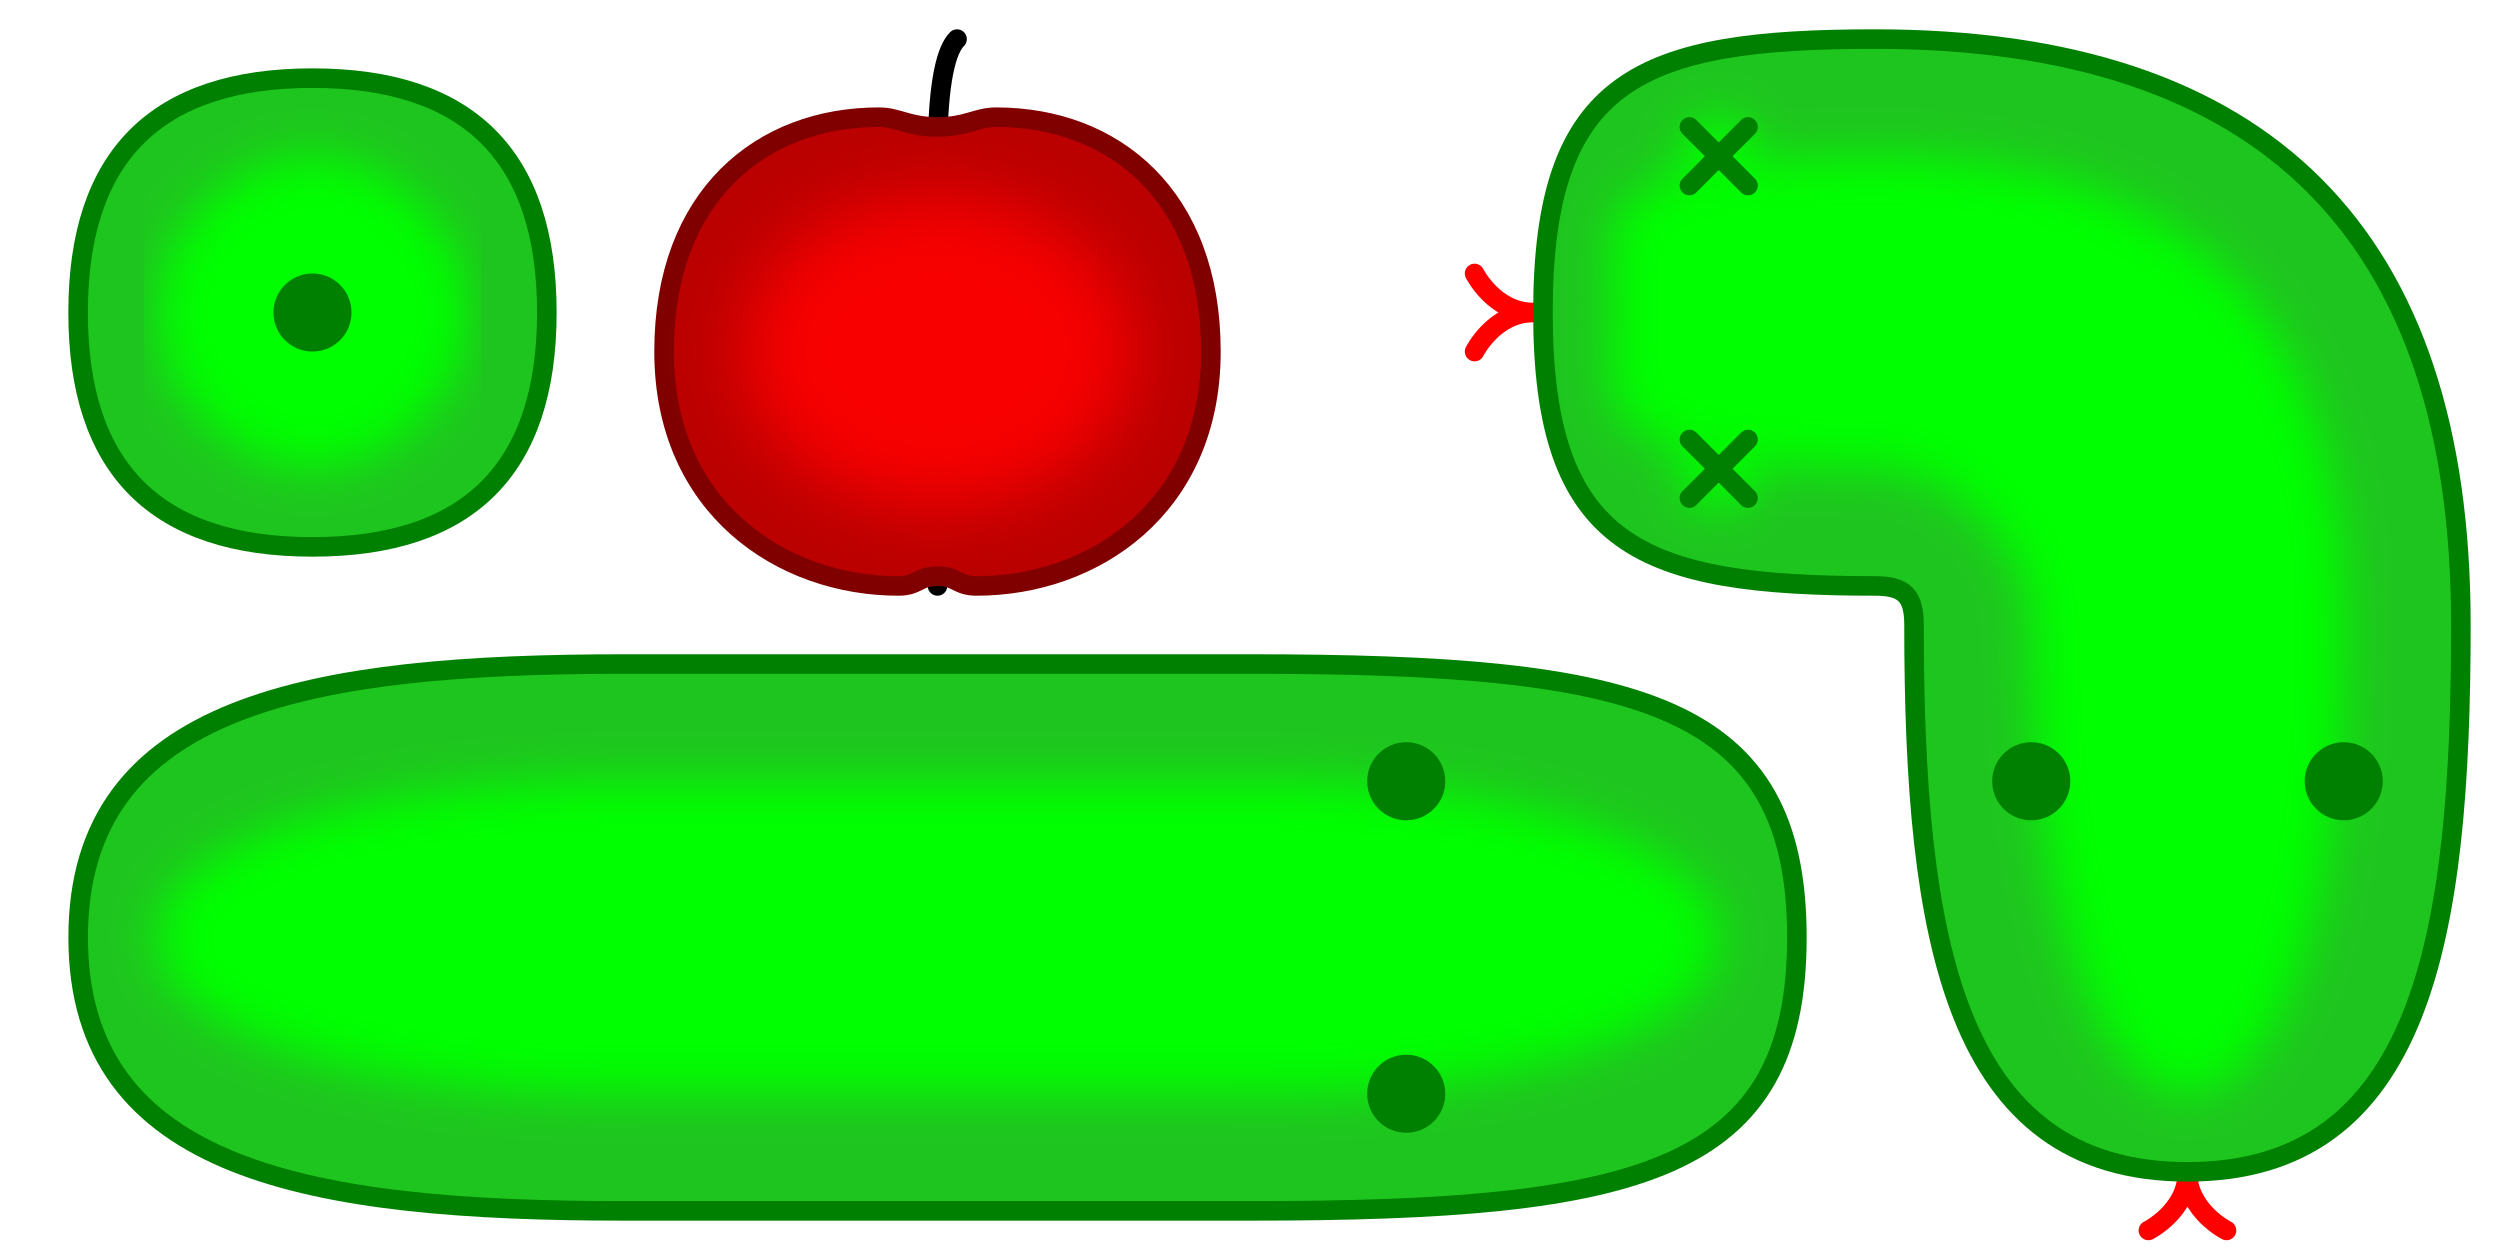
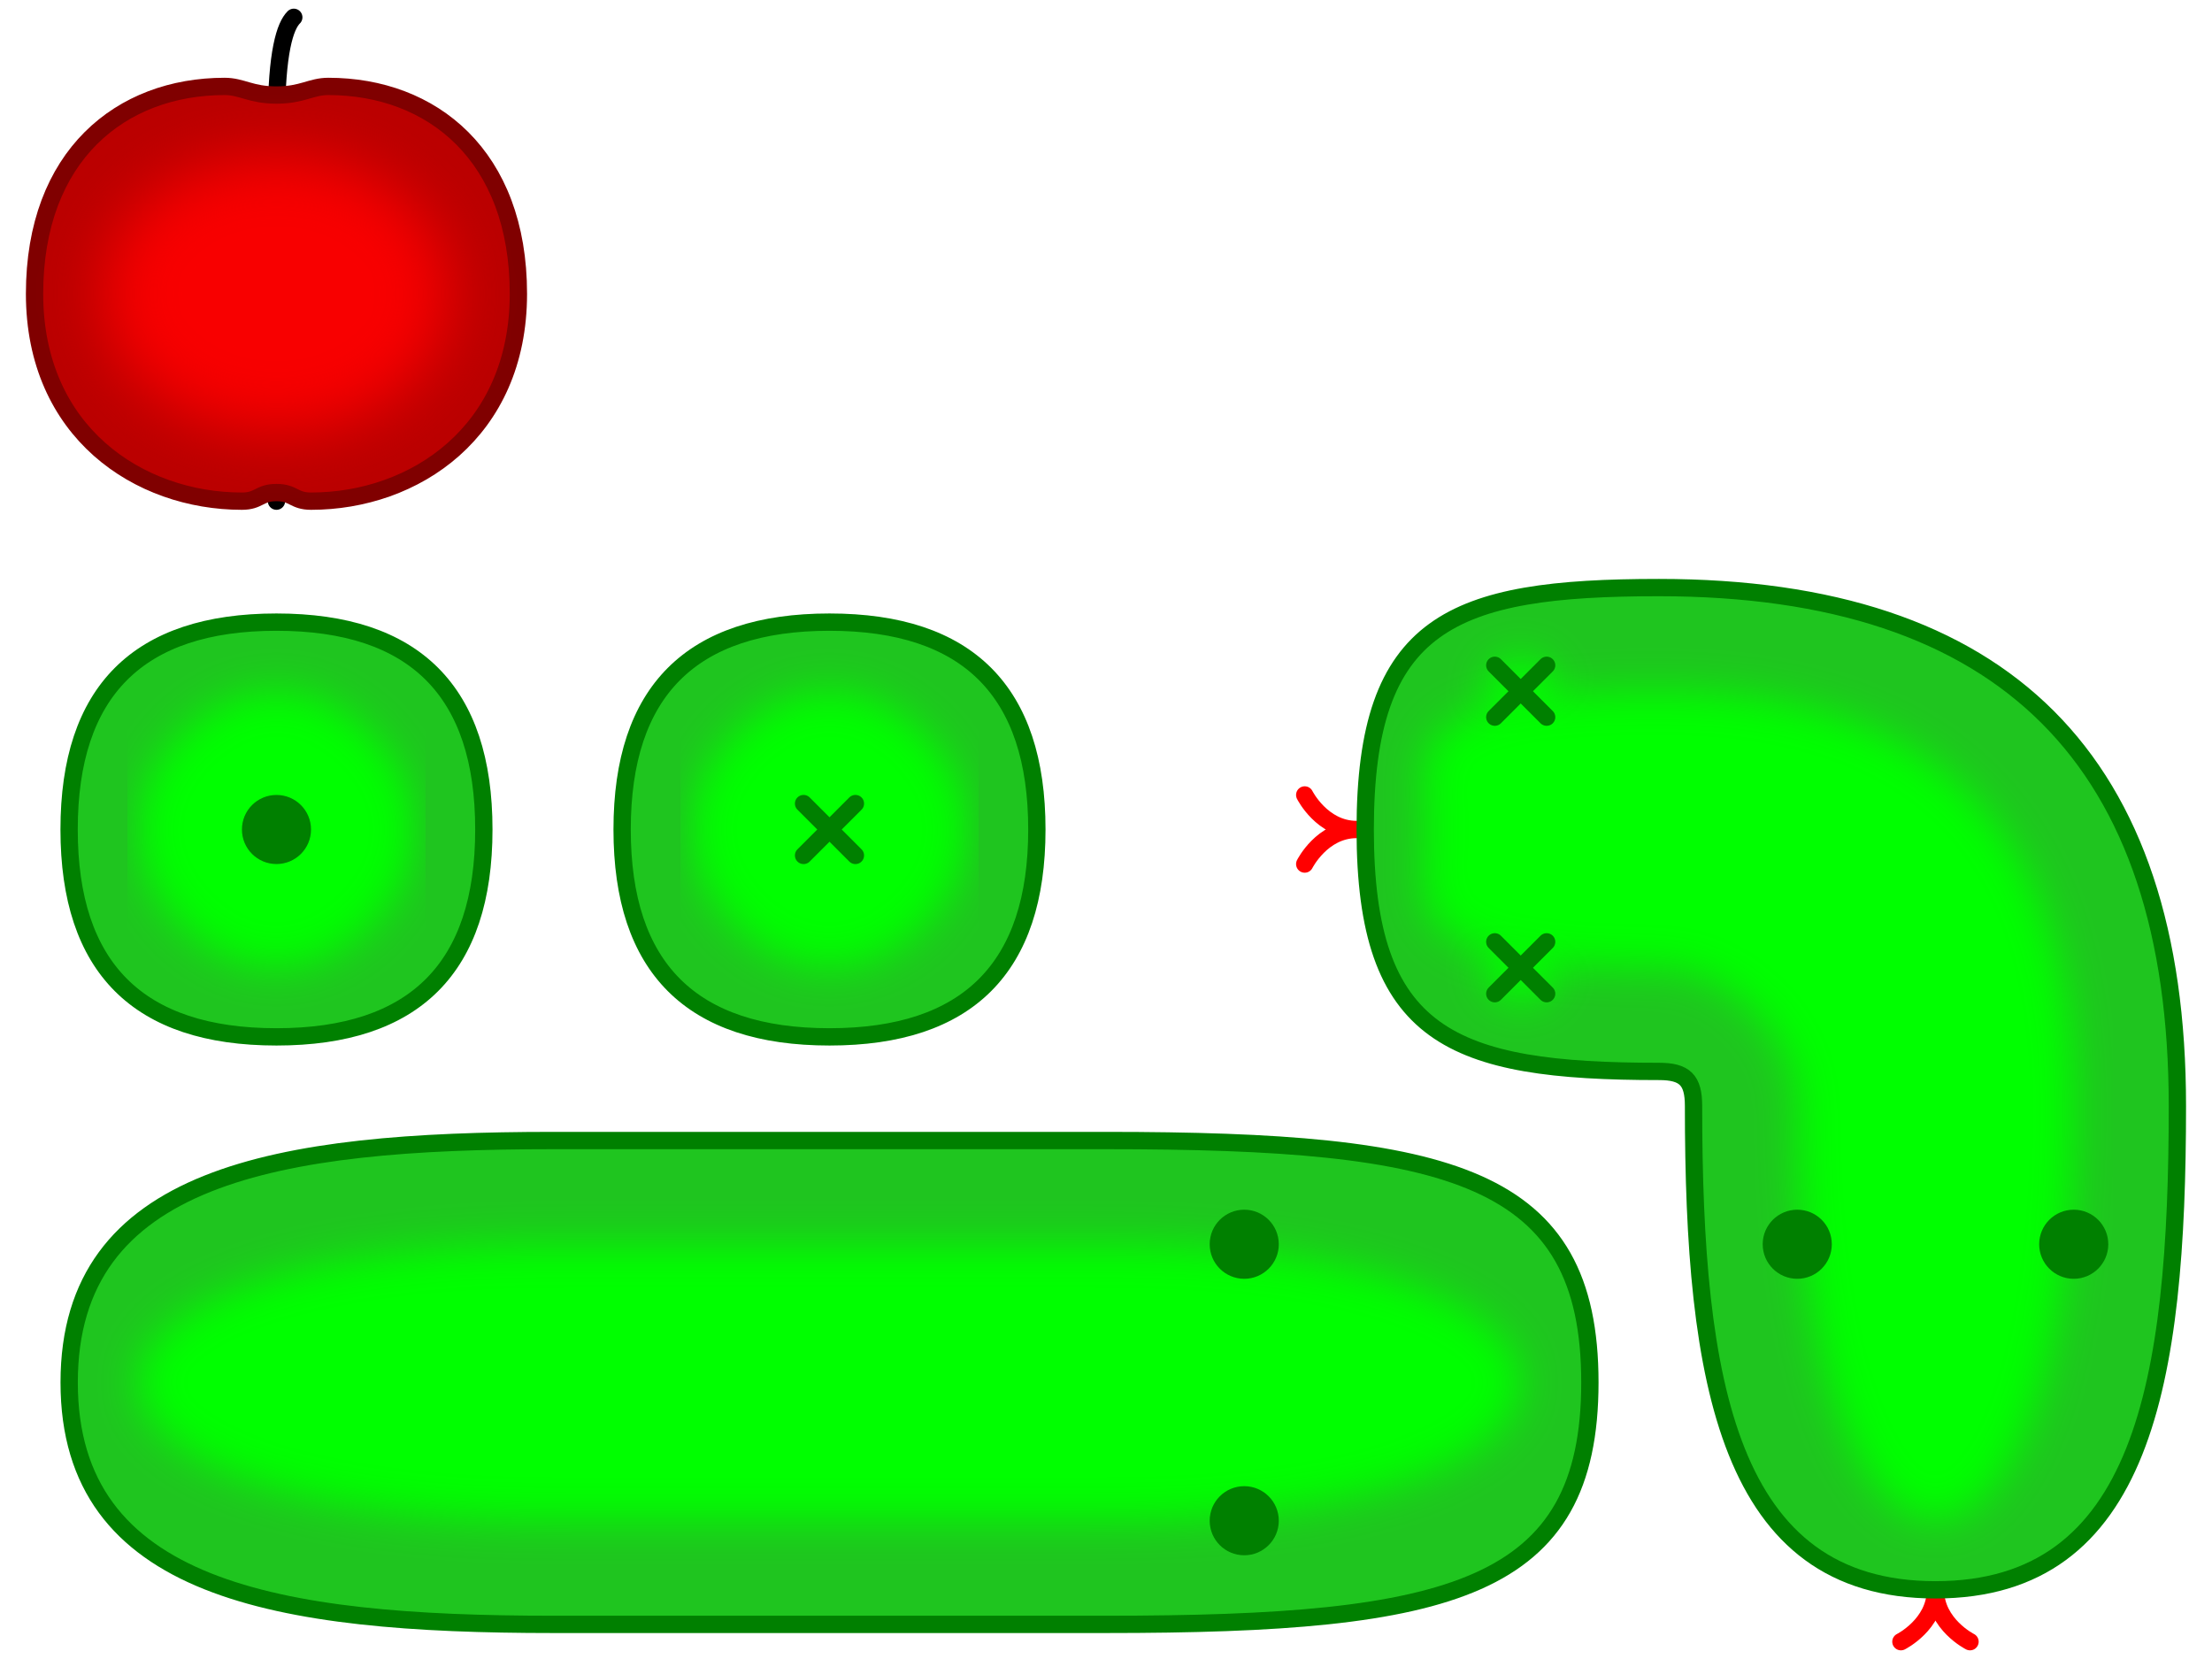
- <svg xmlns="http://www.w3.org/2000/svg" width="128" height="64" viewBox="0 0 33.867 16.933" version="1.1" id="svg8">
+ <svg xmlns="http://www.w3.org/2000/svg" width="128" height="96" viewBox="0 0 33.867 25.4" version="1.1" id="svg8">
  <defs id="defs2">
    <filter style="color-interpolation-filters:sRGB" id="filter1540" x="-0.727" width="2.454" y="-0.727" height="2.454">
      <feGaussianBlur stdDeviation="0.32" id="feGaussianBlur1542" />
    </filter>
    <filter style="color-interpolation-filters:sRGB" id="filter1548" x="-0.061" width="1.121" y="-0.061" height="1.121">
      <feGaussianBlur stdDeviation="0.32" id="feGaussianBlur1550" />
    </filter>
    <filter style="color-interpolation-filters:sRGB" id="filter1552" x="-0.036" width="1.073" y="-0.182" height="1.363">
      <feGaussianBlur stdDeviation="0.32" id="feGaussianBlur1554" />
    </filter>
    <filter style="color-interpolation-filters:sRGB" id="filter1908" x="-0.722" width="2.445" y="-0.722" height="2.445">
      <feGaussianBlur stdDeviation="0.319" id="feGaussianBlur1910" />
    </filter>
    <filter style="color-interpolation-filters:sRGB" id="filter2110" x="-0.36" width="1.72" y="-0.36" height="1.72">
      <feGaussianBlur stdDeviation="0.476" id="feGaussianBlur2112" />
    </filter>
    <filter style="color-interpolation-filters:sRGB" id="filter1552-9" x="-0.036" width="1.073" y="-0.182" height="1.363">
      <feGaussianBlur stdDeviation="0.32" id="feGaussianBlur1554-6" />
    </filter>
  </defs>
-   <g id="layer1" transform="translate(0,-280.0667)">
-     <path style="fill:none;fill-rule:evenodd;stroke:#000000;stroke-width:0.265px;stroke-linecap:round;stroke-linejoin:round;stroke-opacity:1" d="m 12.7,288.004 v -0.265" id="path1058" />
-     <path style="fill:none;fill-rule:evenodd;stroke:#000000;stroke-width:0.265px;stroke-linecap:round;stroke-linejoin:miter;stroke-opacity:1" d="m 12.7,282.183 c 0,-1.058 0.132,-1.455 0.265,-1.587" id="path900" />
+   <g id="layer1" transform="translate(0,-271.6)">
+     <path style="fill:none;fill-rule:evenodd;stroke:#000000;stroke-width:0.265px;stroke-linecap:round;stroke-linejoin:round;stroke-opacity:1" d="m 4.233,279.273 v -0.265" id="path1058" />
+     <path style="fill:none;fill-rule:evenodd;stroke:#000000;stroke-width:0.265px;stroke-linecap:round;stroke-linejoin:miter;stroke-opacity:1" d="m 4.233,273.452 c 0,-1.058 0.132,-1.455 0.265,-1.587" id="path900" />
    <path id="path887" d="m 19.976,283.771 c 0,0 0.265,0.529 0.794,0.529 -0.529,0 -0.794,0.529 -0.794,0.529" style="fill:none;fill-rule:evenodd;stroke:#ff0000;stroke-width:0.265;stroke-linecap:round;stroke-linejoin:round;stroke-miterlimit:4;stroke-dasharray:none;stroke-opacity:1" />
    <path style="fill:none;fill-rule:evenodd;stroke:#ff0000;stroke-width:0.265;stroke-linecap:round;stroke-linejoin:round;stroke-miterlimit:4;stroke-dasharray:none;stroke-opacity:1" d="m 29.104,296.735 c 0,0 0.529,-0.265 0.529,-0.794 0,0.529 0.529,0.794 0.529,0.794" id="path885" />
    <path id="path875" style="color:#000000;clip-rule:nonzero;display:inline;overflow:visible;visibility:visible;opacity:1;isolation:auto;mix-blend-mode:normal;color-interpolation:sRGB;color-interpolation-filters:linearRGB;solid-color:#000000;solid-opacity:1;fill:#1fc51f;fill-opacity:1;fill-rule:evenodd;stroke:#008000;stroke-width:0.265px;stroke-linecap:butt;stroke-linejoin:miter;stroke-miterlimit:4;stroke-dasharray:none;stroke-dashoffset:0;stroke-opacity:1;color-rendering:auto;image-rendering:auto;shape-rendering:auto;text-rendering:auto;enable-background:accumulate" d="m 33.337,288.533 c 0,4.233 -0.529,7.408 -3.704,7.408 -3.175,0 -3.704,-3.175 -3.704,-7.408 0,-0.397 -0.132,-0.529 -0.529,-0.529 -3.175,0 -4.498,-0.529 -4.498,-3.704 0,-3.175 1.323,-3.704 4.498,-3.704 5.292,0 7.938,2.646 7.937,7.938 z" />
    <path style="color:#000000;clip-rule:nonzero;display:inline;overflow:visible;visibility:visible;opacity:1;isolation:auto;mix-blend-mode:normal;color-interpolation:sRGB;color-interpolation-filters:linearRGB;solid-color:#000000;solid-opacity:1;fill:#1fc51f;fill-opacity:1;fill-rule:evenodd;stroke:#008000;stroke-width:0.265px;stroke-linecap:butt;stroke-linejoin:miter;stroke-miterlimit:4;stroke-dasharray:none;stroke-dashoffset:0;stroke-opacity:1;color-rendering:auto;image-rendering:auto;shape-rendering:auto;text-rendering:auto;enable-background:accumulate" d="m 8.467,289.062 h 8.467 c 5.292,0 7.408,0.529 7.408,3.704 0,3.175 -2.117,3.704 -7.408,3.704 H 8.467 c -4.233,0 -7.408,-0.529 -7.408,-3.704 1e-7,-3.175 3.175,-3.704 7.408,-3.704 z" id="path845" />
    <path style="fill:#00ff00;fill-rule:evenodd;stroke:none;stroke-width:0.265px;stroke-linecap:butt;stroke-linejoin:miter;stroke-opacity:1;filter:url(#filter1552)" d="m 8.467,290.65 c 1.042,0 7.392,0 8.467,0 4.233,0 6.35,1.058 6.35,2.117 0,1.058 -2.117,2.117 -6.35,2.117 -1.058,0 -7.408,0 -8.467,0 -4.233,0 -6.35,-1.058 -6.35,-2.117 0,-1.058 2.117,-2.117 6.35,-2.117 z" id="path849" />
    <circle style="fill:#008000;fill-opacity:1;stroke:none;stroke-width:0.265" id="path851" cx="19.05" cy="290.65" r="0.529" />
    <circle r="0.529" cy="294.883" cx="19.05" id="circle853" style="fill:#008000;fill-opacity:1;stroke:none;stroke-width:0.265" />
    <path id="path877" style="fill:#00ff00;fill-rule:evenodd;stroke:none;stroke-width:0.265px;stroke-linecap:butt;stroke-linejoin:miter;stroke-opacity:1;filter:url(#filter1548)" d="m 31.75,288.533 c 0,4.233 -1.058,6.35 -2.117,6.35 -1.058,0 -2.117,-2.117 -2.117,-6.35 0,-1.058 -1.058,-2.117 -2.117,-2.117 -4.233,0 -3.572,-1.058 -3.572,-2.117 0,-1.058 -0.661,-2.117 3.572,-2.117 4.233,0 6.35,2.117 6.35,6.35 z" />
    <circle r="0.529" cy="282.183" cx="23.283" id="circle871" style="fill:#00ff00;fill-opacity:1;stroke:none;stroke-width:0.265;filter:url(#filter1908)" />
    <circle style="fill:#00ff00;fill-opacity:1;stroke:none;stroke-width:0.265;filter:url(#filter1540)" id="circle873" cx="23.283" cy="286.417" r="0.529" />
    <circle style="fill:#008000;fill-opacity:1;stroke:none;stroke-width:0.265" id="circle879" cx="-290.65" cy="31.75" r="0.529" transform="rotate(-90)" />
    <circle r="0.529" cy="27.517" cx="-290.65" id="circle881" style="fill:#008000;fill-opacity:1;stroke:none;stroke-width:0.265" transform="rotate(-90)" />
    <path style="color:#000000;clip-rule:nonzero;display:inline;overflow:visible;visibility:visible;opacity:1;isolation:auto;mix-blend-mode:normal;color-interpolation:sRGB;color-interpolation-filters:linearRGB;solid-color:#000000;solid-opacity:1;fill-opacity:1;fill-rule:evenodd;stroke:#008000;stroke-width:0.265px;stroke-linecap:round;stroke-linejoin:round;stroke-miterlimit:4;stroke-dasharray:none;stroke-dashoffset:0;stroke-opacity:1;color-rendering:auto;image-rendering:auto;shape-rendering:auto;text-rendering:auto;enable-background:accumulate" d="m 22.886,286.814 0.794,-0.794" id="path889" />
    <path id="path891" d="m 22.886,286.02 0.794,0.794" style="color:#000000;clip-rule:nonzero;display:inline;overflow:visible;visibility:visible;opacity:1;isolation:auto;mix-blend-mode:normal;color-interpolation:sRGB;color-interpolation-filters:linearRGB;solid-color:#000000;solid-opacity:1;fill-opacity:1;fill-rule:evenodd;stroke:#008000;stroke-width:0.265px;stroke-linecap:round;stroke-linejoin:round;stroke-miterlimit:4;stroke-dasharray:none;stroke-dashoffset:0;stroke-opacity:1;color-rendering:auto;image-rendering:auto;shape-rendering:auto;text-rendering:auto;enable-background:accumulate" />
    <path id="path893" d="m 22.886,282.58 0.794,-0.794" style="color:#000000;clip-rule:nonzero;display:inline;overflow:visible;visibility:visible;opacity:1;isolation:auto;mix-blend-mode:normal;color-interpolation:sRGB;color-interpolation-filters:linearRGB;solid-color:#000000;solid-opacity:1;fill-opacity:1;fill-rule:evenodd;stroke:#008000;stroke-width:0.265px;stroke-linecap:round;stroke-linejoin:round;stroke-miterlimit:4;stroke-dasharray:none;stroke-dashoffset:0;stroke-opacity:1;color-rendering:auto;image-rendering:auto;shape-rendering:auto;text-rendering:auto;enable-background:accumulate" />
    <path style="color:#000000;clip-rule:nonzero;display:inline;overflow:visible;visibility:visible;opacity:1;isolation:auto;mix-blend-mode:normal;color-interpolation:sRGB;color-interpolation-filters:linearRGB;solid-color:#000000;solid-opacity:1;fill-opacity:1;fill-rule:evenodd;stroke:#008000;stroke-width:0.265px;stroke-linecap:round;stroke-linejoin:round;stroke-miterlimit:4;stroke-dasharray:none;stroke-dashoffset:0;stroke-opacity:1;color-rendering:auto;image-rendering:auto;shape-rendering:auto;text-rendering:auto;enable-background:accumulate" d="m 22.886,281.786 0.794,0.794" id="path895" />
-     <path style="fill:#ba0000;fill-opacity:1;stroke:#800000;stroke-width:0.265;stroke-linecap:round;stroke-linejoin:round;stroke-miterlimit:4;stroke-dasharray:none" d="m 16.404,284.829 c 0,2.117 -1.592,3.175 -3.175,3.175 -0.265,0 -0.265,-0.132 -0.529,-0.132 -0.265,0 -0.265,0.132 -0.529,0.132 -1.58,2e-5 -3.175,-1.058 -3.175,-3.175 0,-2.117 1.323,-3.175 2.91,-3.175 0.265,0 0.397,0.132 0.794,0.132 0.397,0 0.529,-0.132 0.794,-0.132 1.587,0 2.91,1.058 2.91,3.175 z" id="path897" />
-     <ellipse style="fill:#f80000;fill-opacity:1;stroke:none;stroke-width:0.265;stroke-linecap:round;stroke-linejoin:round;stroke-miterlimit:4;stroke-dasharray:none;stroke-opacity:1;filter:url(#filter2110)" id="path1912" cx="12.7" cy="284.829" rx="2.646" ry="2.117" />
+     <path style="fill:#ba0000;fill-opacity:1;stroke:#800000;stroke-width:0.265;stroke-linecap:round;stroke-linejoin:round;stroke-miterlimit:4;stroke-dasharray:none" d="m 7.937,276.098 c 0,2.117 -1.592,3.175 -3.175,3.175 -0.265,0 -0.265,-0.132 -0.529,-0.132 -0.265,0 -0.265,0.132 -0.529,0.132 -1.58,2e-5 -3.175,-1.058 -3.175,-3.175 0,-2.117 1.323,-3.175 2.91,-3.175 0.265,0 0.397,0.132 0.794,0.132 0.397,0 0.529,-0.132 0.794,-0.132 1.587,0 2.91,1.058 2.91,3.175 z" id="path897" />
+     <ellipse style="fill:#f80000;fill-opacity:1;stroke:none;stroke-width:0.265;stroke-linecap:round;stroke-linejoin:round;stroke-miterlimit:4;stroke-dasharray:none;stroke-opacity:1;filter:url(#filter2110)" id="path1912" cx="4.233" cy="276.098" rx="2.646" ry="2.117" />
    <path style="color:#000000;clip-rule:nonzero;display:inline;overflow:visible;visibility:visible;opacity:1;isolation:auto;mix-blend-mode:normal;color-interpolation:sRGB;color-interpolation-filters:linearRGB;solid-color:#000000;solid-opacity:1;fill:#1fc51f;fill-opacity:1;fill-rule:evenodd;stroke:#008000;stroke-width:0.265px;stroke-linecap:butt;stroke-linejoin:miter;stroke-miterlimit:4;stroke-dasharray:none;stroke-dashoffset:0;stroke-opacity:1;color-rendering:auto;image-rendering:auto;shape-rendering:auto;text-rendering:auto;enable-background:accumulate" d="m 4.233,281.125 c 2.117,0 3.175,1.058 3.175,3.175 0,2.117 -1.058,3.175 -3.175,3.175 -2.117,0 -3.175,-1.058 -3.175,-3.175 1e-7,-2.117 1.058,-3.175 3.175,-3.175 z" id="path845-4" />
    <path style="fill:#00ff00;fill-rule:evenodd;stroke:none;stroke-width:0.265px;stroke-linecap:butt;stroke-linejoin:miter;stroke-opacity:1;filter:url(#filter1552-9)" d="m 4.233,282.183 c 1.058,0 2.117,1.058 2.117,2.117 0,1.058 -1.058,2.117 -2.117,2.117 -1.058,0 -2.117,-1.058 -2.117,-2.117 0,-1.058 1.058,-2.117 2.117,-2.117 z" id="path849-3" />
    <circle r="0.529" cy="284.3" cx="4.233" id="circle853-3" style="fill:#008000;fill-opacity:1;stroke:none;stroke-width:0.265" />
+     <path id="path857" d="m 12.7,281.125 c 2.117,0 3.175,1.058 3.175,3.175 0,2.117 -1.058,3.175 -3.175,3.175 -2.117,0 -3.175,-1.058 -3.175,-3.175 1e-7,-2.117 1.058,-3.175 3.175,-3.175 z" style="color:#000000;clip-rule:nonzero;display:inline;overflow:visible;visibility:visible;opacity:1;isolation:auto;mix-blend-mode:normal;color-interpolation:sRGB;color-interpolation-filters:linearRGB;solid-color:#000000;solid-opacity:1;fill:#1fc51f;fill-opacity:1;fill-rule:evenodd;stroke:#008000;stroke-width:0.265px;stroke-linecap:butt;stroke-linejoin:miter;stroke-miterlimit:4;stroke-dasharray:none;stroke-dashoffset:0;stroke-opacity:1;color-rendering:auto;image-rendering:auto;shape-rendering:auto;text-rendering:auto;enable-background:accumulate" />
+     <path id="path859" d="m 12.7,282.183 c 1.058,0 2.117,1.058 2.117,2.117 0,1.058 -1.058,2.117 -2.117,2.117 -1.058,0 -2.117,-1.058 -2.117,-2.117 0,-1.058 1.058,-2.117 2.117,-2.117 z" style="fill:#00ff00;fill-rule:evenodd;stroke:none;stroke-width:0.265px;stroke-linecap:butt;stroke-linejoin:miter;stroke-opacity:1;filter:url(#filter1552-9)" />
+     <path style="color:#000000;clip-rule:nonzero;display:inline;overflow:visible;visibility:visible;opacity:1;isolation:auto;mix-blend-mode:normal;color-interpolation:sRGB;color-interpolation-filters:linearRGB;solid-color:#000000;solid-opacity:1;fill-opacity:1;fill-rule:evenodd;stroke:#008000;stroke-width:0.265px;stroke-linecap:round;stroke-linejoin:round;stroke-miterlimit:4;stroke-dasharray:none;stroke-dashoffset:0;stroke-opacity:1;color-rendering:auto;image-rendering:auto;shape-rendering:auto;text-rendering:auto;enable-background:accumulate" d="m 12.303,284.697 0.794,-0.794" id="path865" />
+     <path id="path867" d="m 12.303,283.903 0.794,0.794" style="color:#000000;clip-rule:nonzero;display:inline;overflow:visible;visibility:visible;opacity:1;isolation:auto;mix-blend-mode:normal;color-interpolation:sRGB;color-interpolation-filters:linearRGB;solid-color:#000000;solid-opacity:1;fill-opacity:1;fill-rule:evenodd;stroke:#008000;stroke-width:0.265px;stroke-linecap:round;stroke-linejoin:round;stroke-miterlimit:4;stroke-dasharray:none;stroke-dashoffset:0;stroke-opacity:1;color-rendering:auto;image-rendering:auto;shape-rendering:auto;text-rendering:auto;enable-background:accumulate" />
  </g>
</svg>
